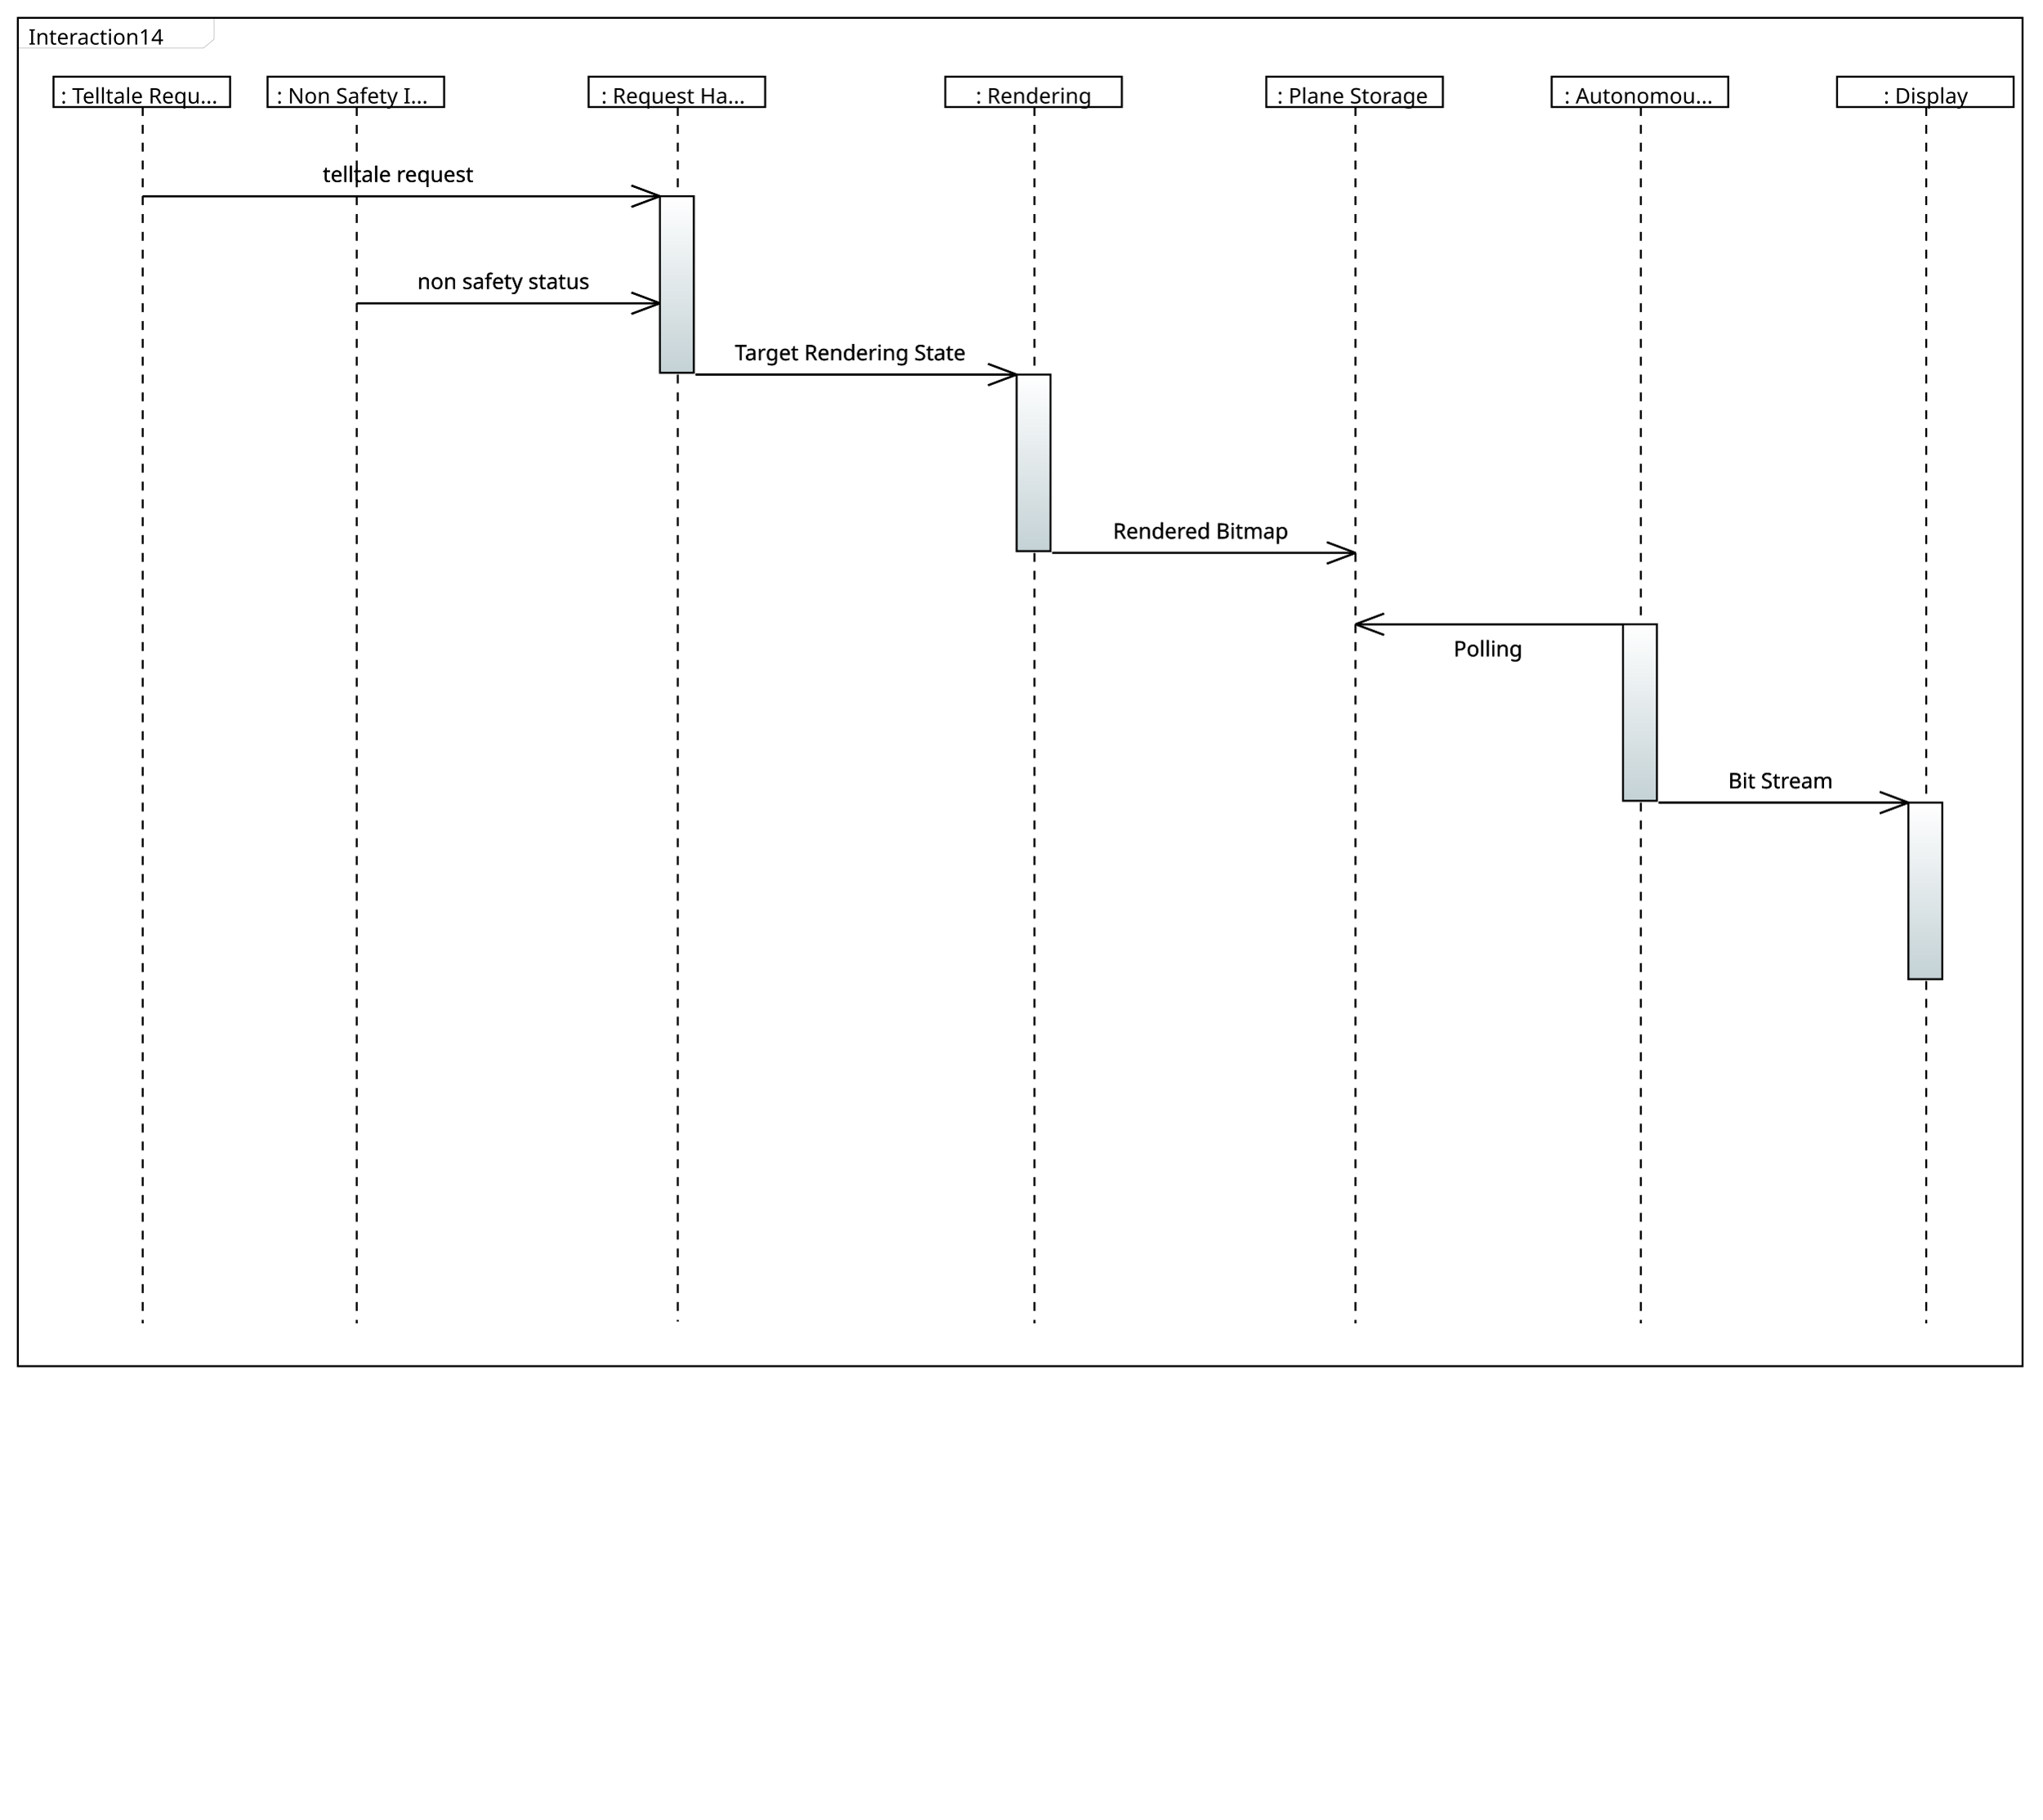
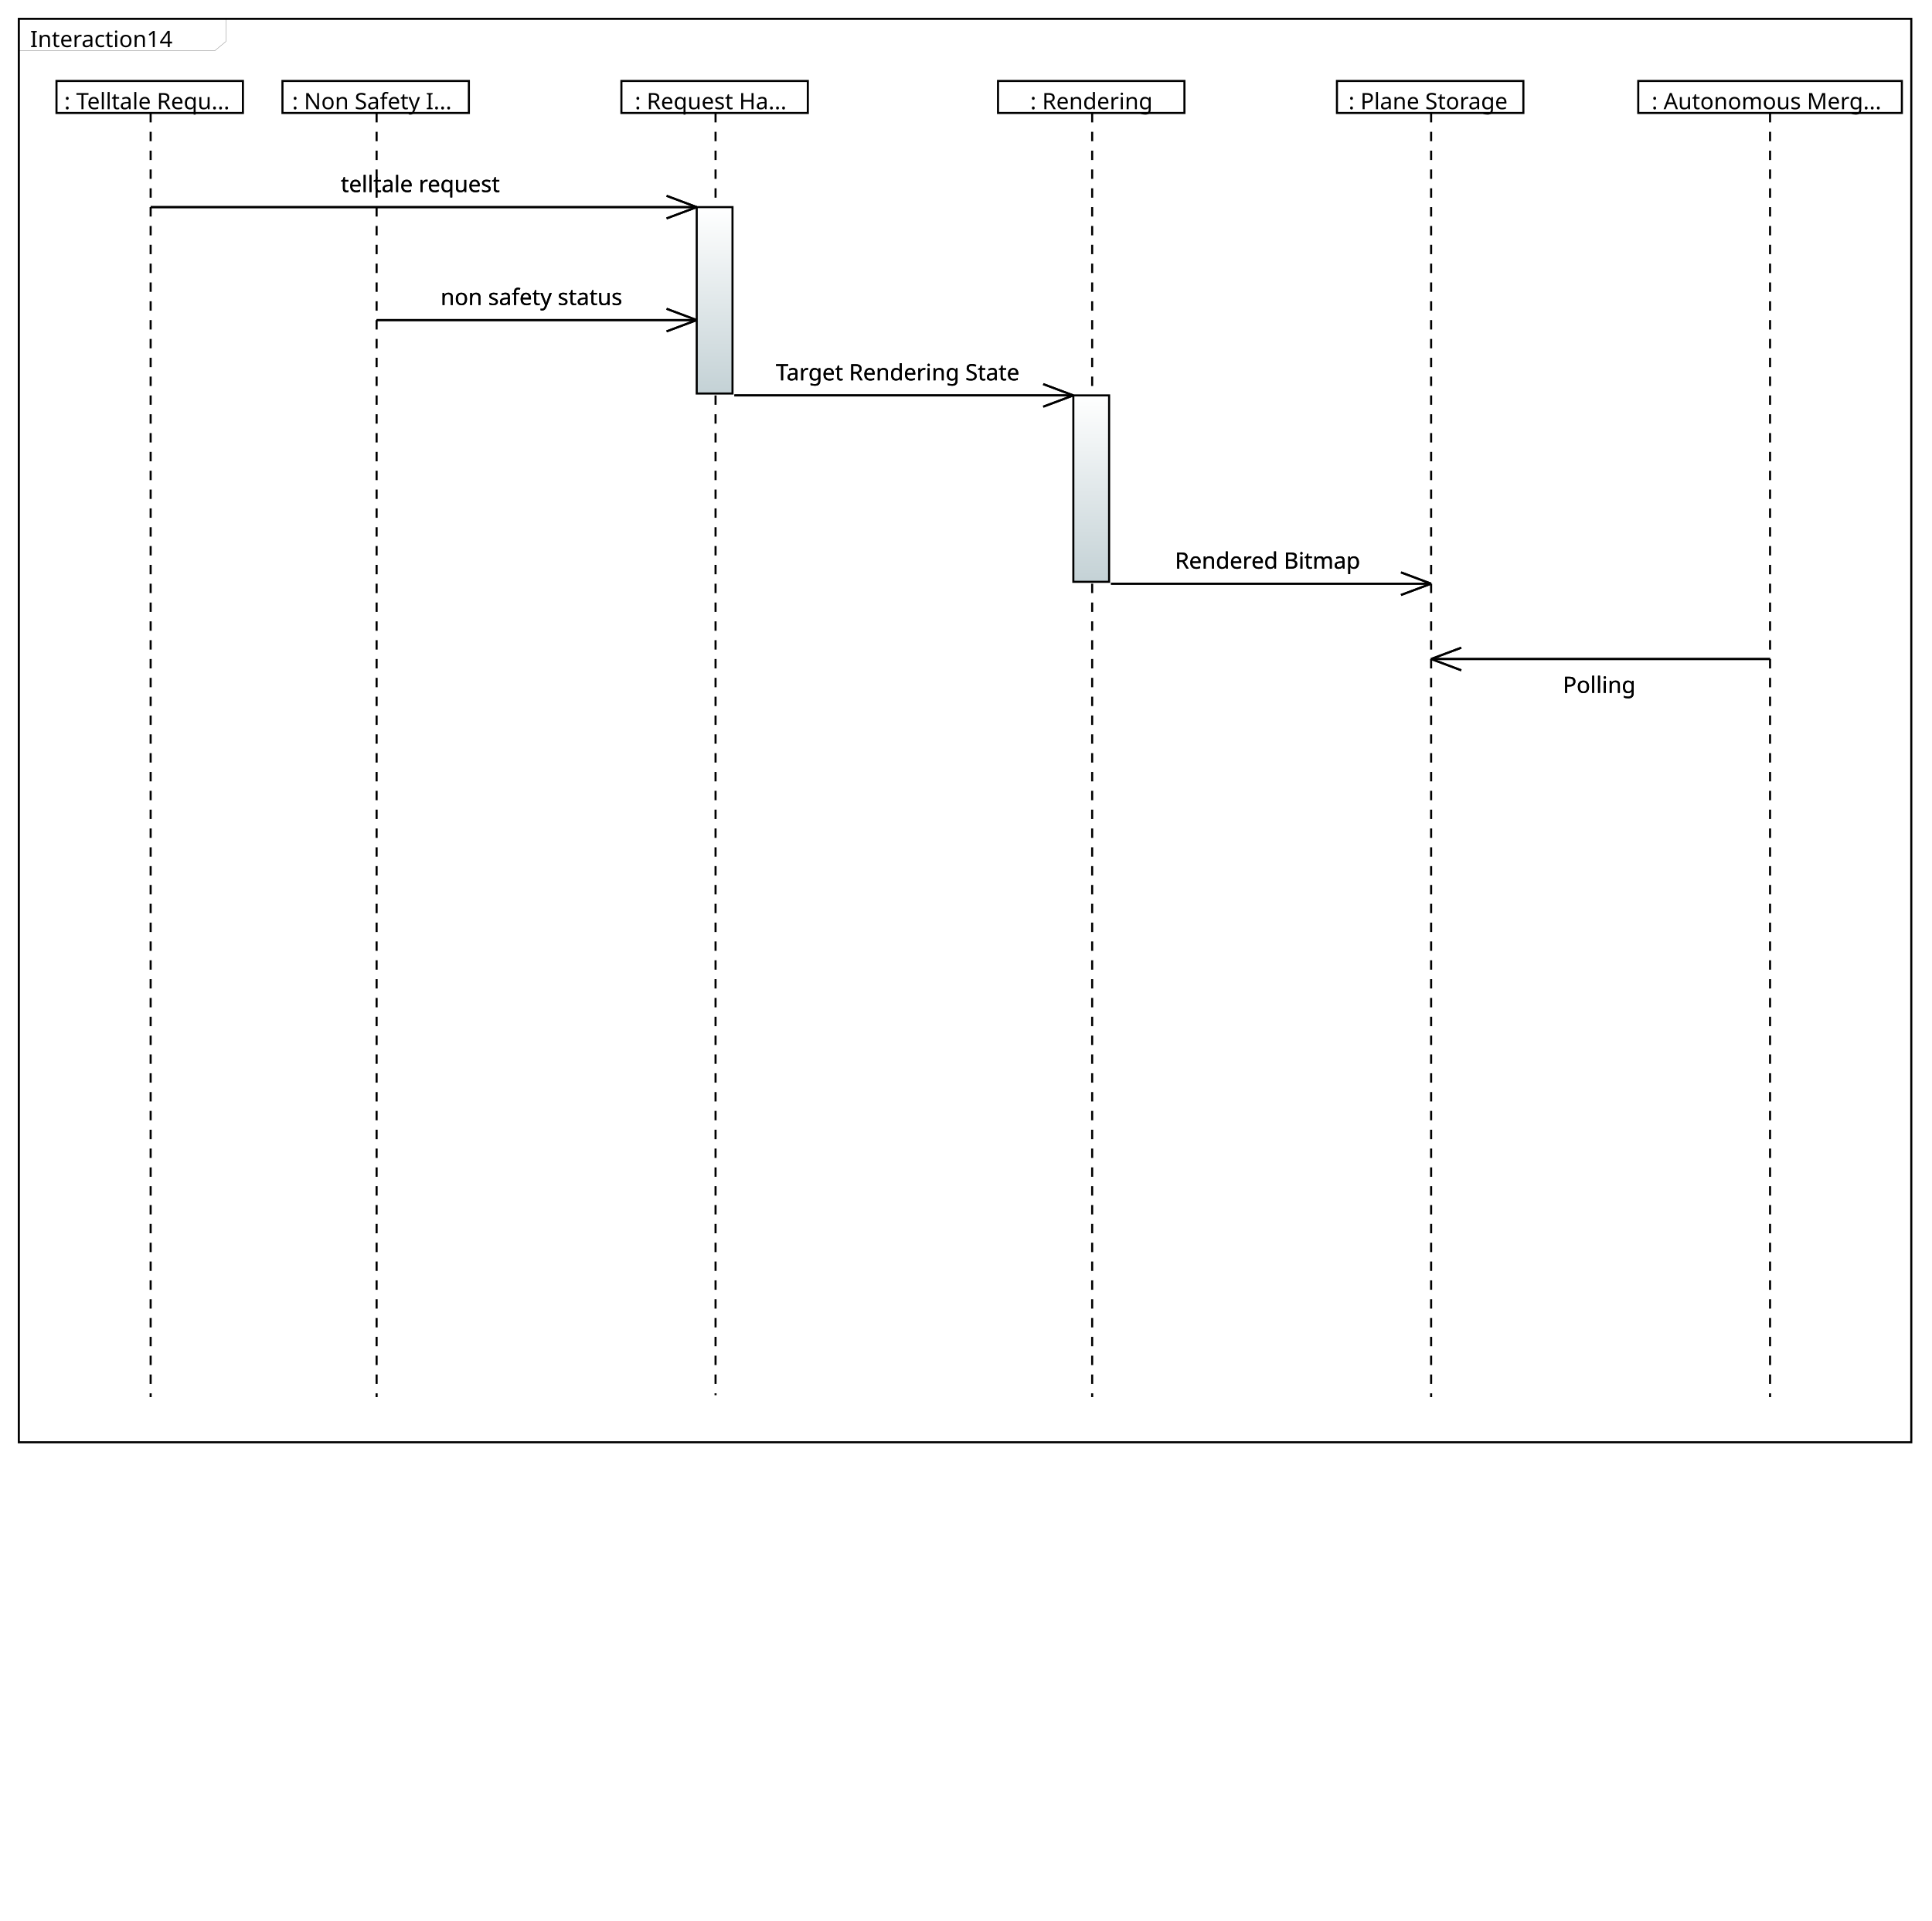
- <svg xmlns="http://www.w3.org/2000/svg" xmlns:xlink="http://www.w3.org/1999/xlink" stroke-dasharray="none" shape-rendering="auto" font-family="'Dialog'" width="1145" text-rendering="auto" fill-opacity="1" contentScriptType="text/ecmascript" color-interpolation="auto" color-rendering="auto" preserveAspectRatio="xMidYMid meet" font-size="12" viewBox="0 0 1145 1020" fill="black" stroke="black" image-rendering="auto" stroke-miterlimit="10" zoomAndPan="magnify" version="1.0" stroke-linecap="square" stroke-linejoin="miter" contentStyleType="text/css" font-style="normal" height="1020" stroke-width="1" stroke-dashoffset="0" font-weight="normal" stroke-opacity="1">
+ <svg xmlns="http://www.w3.org/2000/svg" xmlns:xlink="http://www.w3.org/1999/xlink" stroke-dasharray="none" shape-rendering="auto" font-family="'Dialog'" width="1026" text-rendering="auto" fill-opacity="1" contentScriptType="text/ecmascript" color-interpolation="auto" color-rendering="auto" preserveAspectRatio="xMidYMid meet" font-size="12" viewBox="0 0 1026 1020" fill="black" stroke="black" image-rendering="auto" stroke-miterlimit="10" zoomAndPan="magnify" version="1.0" stroke-linecap="square" stroke-linejoin="miter" contentStyleType="text/css" font-style="normal" height="1020" stroke-width="1" stroke-dashoffset="0" font-weight="normal" stroke-opacity="1">
  <defs id="genericDefs" />
  <g>
    <defs id="defs1">
      <linearGradient x1="10" x2="10" y1="10" gradientUnits="userSpaceOnUse" y2="767" xlink:type="simple" xlink:actuate="onLoad" id="linearGradient1" xlink:show="other" spreadMethod="pad">
        <stop stop-opacity="1" stop-color="white" offset="0%" />
        <stop stop-opacity="1" stop-color="white" offset="100%" />
      </linearGradient>
      <linearGradient x1="30" x2="30" y1="43" gradientUnits="userSpaceOnUse" y2="743" xlink:type="simple" xlink:actuate="onLoad" id="linearGradient2" xlink:show="other" spreadMethod="pad">
        <stop stop-opacity="1" stop-color="white" offset="0%" />
        <stop stop-opacity="1" stop-color="rgb(195,209,213)" offset="100%" />
      </linearGradient>
      <linearGradient x1="150" x2="150" y1="43" gradientUnits="userSpaceOnUse" y2="743" xlink:type="simple" xlink:actuate="onLoad" id="linearGradient3" xlink:show="other" spreadMethod="pad">
        <stop stop-opacity="1" stop-color="white" offset="0%" />
        <stop stop-opacity="1" stop-color="rgb(195,209,213)" offset="100%" />
      </linearGradient>
      <linearGradient x1="330" x2="330" y1="43" gradientUnits="userSpaceOnUse" y2="742" xlink:type="simple" xlink:actuate="onLoad" id="linearGradient4" xlink:show="other" spreadMethod="pad">
        <stop stop-opacity="1" stop-color="white" offset="0%" />
        <stop stop-opacity="1" stop-color="rgb(195,209,213)" offset="100%" />
      </linearGradient>
      <linearGradient x1="370" x2="370" y1="110" gradientUnits="userSpaceOnUse" y2="210" xlink:type="simple" xlink:actuate="onLoad" id="linearGradient5" xlink:show="other" spreadMethod="pad">
        <stop stop-opacity="1" stop-color="white" offset="0%" />
        <stop stop-opacity="1" stop-color="rgb(195,209,213)" offset="100%" />
      </linearGradient>
      <linearGradient x1="710" x2="710" y1="43" gradientUnits="userSpaceOnUse" y2="743" xlink:type="simple" xlink:actuate="onLoad" id="linearGradient6" xlink:show="other" spreadMethod="pad">
        <stop stop-opacity="1" stop-color="white" offset="0%" />
        <stop stop-opacity="1" stop-color="rgb(195,209,213)" offset="100%" />
      </linearGradient>
      <linearGradient x1="870" x2="870" y1="43" gradientUnits="userSpaceOnUse" y2="743" xlink:type="simple" xlink:actuate="onLoad" id="linearGradient7" xlink:show="other" spreadMethod="pad">
        <stop stop-opacity="1" stop-color="white" offset="0%" />
        <stop stop-opacity="1" stop-color="rgb(195,209,213)" offset="100%" />
      </linearGradient>
-       <linearGradient x1="910" x2="910" y1="350" gradientUnits="userSpaceOnUse" y2="450" xlink:type="simple" xlink:actuate="onLoad" id="linearGradient8" xlink:show="other" spreadMethod="pad">
-         <stop stop-opacity="1" stop-color="white" offset="0%" />
-         <stop stop-opacity="1" stop-color="rgb(195,209,213)" offset="100%" />
-       </linearGradient>
-       <linearGradient x1="530" x2="530" y1="43" gradientUnits="userSpaceOnUse" y2="743" xlink:type="simple" xlink:actuate="onLoad" id="linearGradient9" xlink:show="other" spreadMethod="pad">
-         <stop stop-opacity="1" stop-color="white" offset="0%" />
-         <stop stop-opacity="1" stop-color="rgb(195,209,213)" offset="100%" />
-       </linearGradient>
-       <linearGradient x1="570" x2="570" y1="210" gradientUnits="userSpaceOnUse" y2="310" xlink:type="simple" xlink:actuate="onLoad" id="linearGradient10" xlink:show="other" spreadMethod="pad">
-         <stop stop-opacity="1" stop-color="white" offset="0%" />
-         <stop stop-opacity="1" stop-color="rgb(195,209,213)" offset="100%" />
-       </linearGradient>
-       <linearGradient x1="1030" x2="1030" y1="43" gradientUnits="userSpaceOnUse" y2="743" xlink:type="simple" xlink:actuate="onLoad" id="linearGradient11" xlink:show="other" spreadMethod="pad">
-         <stop stop-opacity="1" stop-color="white" offset="0%" />
-         <stop stop-opacity="1" stop-color="rgb(195,209,213)" offset="100%" />
-       </linearGradient>
-       <linearGradient x1="1070" x2="1070" y1="450" gradientUnits="userSpaceOnUse" y2="550" xlink:type="simple" xlink:actuate="onLoad" id="linearGradient12" xlink:show="other" spreadMethod="pad">
+       <linearGradient x1="530" x2="530" y1="43" gradientUnits="userSpaceOnUse" y2="743" xlink:type="simple" xlink:actuate="onLoad" id="linearGradient8" xlink:show="other" spreadMethod="pad">
+         <stop stop-opacity="1" stop-color="white" offset="0%" />
+         <stop stop-opacity="1" stop-color="rgb(195,209,213)" offset="100%" />
+       </linearGradient>
+       <linearGradient x1="570" x2="570" y1="210" gradientUnits="userSpaceOnUse" y2="310" xlink:type="simple" xlink:actuate="onLoad" id="linearGradient9" xlink:show="other" spreadMethod="pad">
        <stop stop-opacity="1" stop-color="white" offset="0%" />
        <stop stop-opacity="1" stop-color="rgb(195,209,213)" offset="100%" />
      </linearGradient>
      <clipPath clipPathUnits="userSpaceOnUse" id="clipPath1">
-         <path d="M10 10 L10 766 L1134 766 L1134 10 Z" />
+         <path d="M10 10 L10 766 L1015 766 L1015 10 Z" />
      </clipPath>
      <clipPath clipPathUnits="userSpaceOnUse" id="clipPath2">
-         <path d="M7 7 L1138 7 L1138 770 L7 770 L7 7 Z" />
+         <path d="M7 7 L1019 7 L1019 770 L7 770 L7 7 Z" />
      </clipPath>
      <clipPath clipPathUnits="userSpaceOnUse" id="clipPath3">
        <path d="M15 12 L107 12 L107 28 L15 28 L15 12 Z" />
      </clipPath>
      <clipPath clipPathUnits="userSpaceOnUse" id="clipPath4">
        <path d="M29 42 L131 42 L131 744 L29 744 L29 42 Z" />
      </clipPath>
      <clipPath clipPathUnits="userSpaceOnUse" id="clipPath5">
        <path d="M30 43 L30 742 L129 742 L129 43 Z" />
      </clipPath>
      <clipPath clipPathUnits="userSpaceOnUse" id="clipPath6">
        <path d="M30 45 L131 45 L131 61 L30 61 L30 45 Z" />
      </clipPath>
      <clipPath clipPathUnits="userSpaceOnUse" id="clipPath7">
        <path d="M149 42 L251 42 L251 744 L149 744 L149 42 Z" />
      </clipPath>
      <clipPath clipPathUnits="userSpaceOnUse" id="clipPath8">
        <path d="M150 43 L150 742 L249 742 L249 43 Z" />
      </clipPath>
      <clipPath clipPathUnits="userSpaceOnUse" id="clipPath9">
        <path d="M151 45 L251 45 L251 61 L151 61 L151 45 Z" />
      </clipPath>
      <clipPath clipPathUnits="userSpaceOnUse" id="clipPath10">
        <path d="M329 42 L431 42 L431 743 L329 743 L329 42 Z" />
      </clipPath>
      <clipPath clipPathUnits="userSpaceOnUse" id="clipPath11">
        <path d="M330 43 L330 741 L429 741 L429 43 Z" />
      </clipPath>
      <clipPath clipPathUnits="userSpaceOnUse" id="clipPath12">
        <path d="M333 45 L428 45 L428 61 L333 61 L333 45 Z" />
      </clipPath>
      <clipPath clipPathUnits="userSpaceOnUse" id="clipPath13">
        <path d="M370 110 L370 209 L389 209 L389 110 Z" />
      </clipPath>
      <clipPath clipPathUnits="userSpaceOnUse" id="clipPath14">
        <path d="M369 109 L391 109 L391 211 L369 211 L369 109 Z" />
      </clipPath>
      <clipPath clipPathUnits="userSpaceOnUse" id="clipPath15">
        <path d="M709 42 L811 42 L811 744 L709 744 L709 42 Z" />
      </clipPath>
      <clipPath clipPathUnits="userSpaceOnUse" id="clipPath16">
        <path d="M710 43 L710 742 L809 742 L809 43 Z" />
      </clipPath>
      <clipPath clipPathUnits="userSpaceOnUse" id="clipPath17">
        <path d="M712 45 L809 45 L809 61 L712 61 L712 45 Z" />
      </clipPath>
      <clipPath clipPathUnits="userSpaceOnUse" id="clipPath18">
-         <path d="M869 42 L971 42 L971 744 L869 744 L869 42 Z" />
+         <path d="M869 42 L1012 42 L1012 744 L869 744 L869 42 Z" />
      </clipPath>
      <clipPath clipPathUnits="userSpaceOnUse" id="clipPath19">
-         <path d="M870 43 L870 742 L969 742 L969 43 Z" />
+         <path d="M870 43 L870 742 L1010 742 L1010 43 Z" />
      </clipPath>
      <clipPath clipPathUnits="userSpaceOnUse" id="clipPath20">
-         <path d="M873 45 L969 45 L969 61 L873 61 L873 45 Z" />
+         <path d="M873 45 L1009 45 L1009 61 L873 61 L873 45 Z" />
      </clipPath>
      <clipPath clipPathUnits="userSpaceOnUse" id="clipPath21">
-         <path d="M910 350 L910 449 L929 449 L929 350 Z" />
+         <path d="M529 42 L631 42 L631 744 L529 744 L529 42 Z" />
      </clipPath>
      <clipPath clipPathUnits="userSpaceOnUse" id="clipPath22">
-         <path d="M909 349 L931 349 L931 451 L909 451 L909 349 Z" />
+         <path d="M530 43 L530 742 L629 742 L629 43 Z" />
      </clipPath>
      <clipPath clipPathUnits="userSpaceOnUse" id="clipPath23">
-         <path d="M529 42 L631 42 L631 744 L529 744 L529 42 Z" />
+         <path d="M543 45 L619 45 L619 61 L543 61 L543 45 Z" />
      </clipPath>
      <clipPath clipPathUnits="userSpaceOnUse" id="clipPath24">
-         <path d="M530 43 L530 742 L629 742 L629 43 Z" />
+         <path d="M570 210 L570 309 L589 309 L589 210 Z" />
      </clipPath>
      <clipPath clipPathUnits="userSpaceOnUse" id="clipPath25">
-         <path d="M543 45 L619 45 L619 61 L543 61 L543 45 Z" />
+         <path d="M569 209 L591 209 L591 311 L569 311 L569 209 Z" />
      </clipPath>
      <clipPath clipPathUnits="userSpaceOnUse" id="clipPath26">
-         <path d="M570 210 L570 309 L589 309 L589 210 Z" />
+         <path d="M9 9 L1017 9 L1017 768 L9 768 L9 9 Z" />
      </clipPath>
      <clipPath clipPathUnits="userSpaceOnUse" id="clipPath27">
-         <path d="M569 209 L591 209 L591 311 L569 311 L569 209 Z" />
+         <path d="M-1 -1 L1027 -1 L1027 1021 L-1 1021 L-1 -1 Z" />
      </clipPath>
      <clipPath clipPathUnits="userSpaceOnUse" id="clipPath28">
-         <path d="M1029 42 L1131 42 L1131 744 L1029 744 L1029 42 Z" />
+         <path d="M233 149 L339 149 L339 165 L233 165 L233 149 Z" />
      </clipPath>
      <clipPath clipPathUnits="userSpaceOnUse" id="clipPath29">
-         <path d="M1030 43 L1030 742 L1129 742 L1129 43 Z" />
+         <path d="M353 163 L372 163 L372 178 L353 178 L353 163 Z" />
      </clipPath>
      <clipPath clipPathUnits="userSpaceOnUse" id="clipPath30">
-         <path d="M1052 45 L1109 45 L1109 61 L1052 61 L1052 45 Z" />
+         <path d="M829 355 L870 355 L870 371 L829 371 L829 355 Z" />
      </clipPath>
      <clipPath clipPathUnits="userSpaceOnUse" id="clipPath31">
-         <path d="M1070 450 L1070 549 L1089 549 L1089 450 Z" />
+         <path d="M759 343 L778 343 L778 358 L759 358 L759 343 Z" />
      </clipPath>
      <clipPath clipPathUnits="userSpaceOnUse" id="clipPath32">
-         <path d="M1069 449 L1091 449 L1091 551 L1069 551 L1069 449 Z" />
+         <path d="M623 289 L730 289 L730 305 L623 305 L623 289 Z" />
      </clipPath>
      <clipPath clipPathUnits="userSpaceOnUse" id="clipPath33">
-         <path d="M9 9 L1136 9 L1136 768 L9 768 L9 9 Z" />
+         <path d="M743 303 L762 303 L762 318 L743 318 L743 303 Z" />
      </clipPath>
      <clipPath clipPathUnits="userSpaceOnUse" id="clipPath34">
-         <path d="M-1 -1 L1146 -1 L1146 1021 L-1 1021 L-1 -1 Z" />
+         <path d="M411 189 L552 189 L552 205 L411 205 L411 189 Z" />
      </clipPath>
      <clipPath clipPathUnits="userSpaceOnUse" id="clipPath35">
-         <path d="M411 189 L552 189 L552 205 L411 205 L411 189 Z" />
+         <path d="M553 203 L572 203 L572 218 L553 218 L553 203 Z" />
      </clipPath>
      <clipPath clipPathUnits="userSpaceOnUse" id="clipPath36">
-         <path d="M553 203 L572 203 L572 218 L553 218 L553 203 Z" />
+         <path d="M180 89 L272 89 L272 105 L180 105 L180 89 Z" />
      </clipPath>
      <clipPath clipPathUnits="userSpaceOnUse" id="clipPath37">
-         <path d="M814 355 L855 355 L855 371 L814 371 L814 355 Z" />
-       </clipPath>
-       <clipPath clipPathUnits="userSpaceOnUse" id="clipPath38">
-         <path d="M759 343 L778 343 L778 358 L759 358 L759 343 Z" />
-       </clipPath>
-       <clipPath clipPathUnits="userSpaceOnUse" id="clipPath39">
-         <path d="M180 89 L272 89 L272 105 L180 105 L180 89 Z" />
-       </clipPath>
-       <clipPath clipPathUnits="userSpaceOnUse" id="clipPath40">
        <path d="M353 103 L372 103 L372 118 L353 118 L353 103 Z" />
-       </clipPath>
-       <clipPath clipPathUnits="userSpaceOnUse" id="clipPath41">
-         <path d="M968 429 L1034 429 L1034 445 L968 445 L968 429 Z" />
-       </clipPath>
-       <clipPath clipPathUnits="userSpaceOnUse" id="clipPath42">
-         <path d="M1053 443 L1072 443 L1072 458 L1053 458 L1053 443 Z" />
-       </clipPath>
-       <clipPath clipPathUnits="userSpaceOnUse" id="clipPath43">
-         <path d="M623 289 L730 289 L730 305 L623 305 L623 289 Z" />
-       </clipPath>
-       <clipPath clipPathUnits="userSpaceOnUse" id="clipPath44">
-         <path d="M743 303 L762 303 L762 318 L743 318 L743 303 Z" />
-       </clipPath>
-       <clipPath clipPathUnits="userSpaceOnUse" id="clipPath45">
-         <path d="M233 149 L339 149 L339 165 L233 165 L233 149 Z" />
-       </clipPath>
-       <clipPath clipPathUnits="userSpaceOnUse" id="clipPath46">
-         <path d="M353 163 L372 163 L372 178 L353 178 L353 163 Z" />
      </clipPath>
    </defs>
    <g font-size="14" fill="url(#linearGradient1)" font-family="'Ubuntu'" stroke-linejoin="round" stroke="url(#linearGradient1)" stroke-width="0" stroke-miterlimit="0">
-       <rect x="10" y="10" clip-path="url(#clipPath1)" width="1125" height="757" stroke="none" />
+       <rect x="10" y="10" clip-path="url(#clipPath1)" width="1006" height="757" stroke="none" />
    </g>
    <g stroke-width="0.1" font-size="14" font-family="'Ubuntu'" stroke-linecap="butt">
      <line clip-path="url(#clipPath2)" fill="none" x1="120" x2="120" y1="10" y2="22" />
      <line clip-path="url(#clipPath2)" fill="none" x1="120" x2="120" y1="22" y2="22" />
      <line clip-path="url(#clipPath2)" fill="none" x1="120" x2="114" y1="22" y2="27" />
      <line clip-path="url(#clipPath2)" fill="none" x1="114" x2="114" y1="27" y2="27" />
      <line clip-path="url(#clipPath2)" fill="none" x1="114" x2="10" y1="27" y2="27" />
      <text x="16" font-size="12" y="25" clip-path="url(#clipPath3)" font-family="'Dialog'" stroke="none" xml:space="preserve">Interaction14  </text>
      <rect x="30" y="43" clip-path="url(#clipPath4)" fill="none" width="99" height="17" stroke-width="1.1" />
      <line clip-path="url(#clipPath4)" fill="none" x1="80" x2="80" y1="60" y2="742" stroke-dasharray="5,5" stroke-width="1.1" />
    </g>
    <g stroke-linecap="butt" font-size="14" fill="url(#linearGradient2)" font-family="'Ubuntu'" stroke-dasharray="5,5" stroke="url(#linearGradient2)" stroke-width="1.1">
      <rect x="30" y="43" clip-path="url(#clipPath5)" width="100" opacity="0" height="700" stroke="none" />
    </g>
    <g stroke-dasharray="5,5" stroke-width="1.1" stroke-linecap="butt">
      <text xml:space="preserve" x="31" y="58" clip-path="url(#clipPath6)" stroke="none"> : Telltale Requ...</text>
      <rect x="150" y="43" clip-path="url(#clipPath7)" fill="none" width="99" stroke-dasharray="none" height="17" />
      <line clip-path="url(#clipPath7)" fill="none" x1="200" x2="200" y1="60" y2="742" />
    </g>
    <g stroke-linecap="butt" font-size="14" fill="url(#linearGradient3)" font-family="'Ubuntu'" stroke-dasharray="5,5" stroke="url(#linearGradient3)" stroke-width="1.1">
      <rect x="150" y="43" clip-path="url(#clipPath8)" width="100" opacity="0" height="700" stroke="none" />
    </g>
    <g stroke-dasharray="5,5" stroke-width="1.1" stroke-linecap="butt">
      <text xml:space="preserve" x="152" y="58" clip-path="url(#clipPath9)" stroke="none"> : Non Safety I...</text>
      <rect x="330" y="43" clip-path="url(#clipPath10)" fill="none" width="99" stroke-dasharray="none" height="17" />
      <line clip-path="url(#clipPath10)" fill="none" x1="380" x2="380" y1="60" y2="741" />
    </g>
    <g stroke-linecap="butt" font-size="14" fill="url(#linearGradient4)" font-family="'Ubuntu'" stroke-dasharray="5,5" stroke="url(#linearGradient4)" stroke-width="1.1">
      <rect x="330" y="43" clip-path="url(#clipPath11)" width="100" opacity="0" height="699" stroke="none" />
    </g>
    <g stroke-dasharray="5,5" stroke-width="1.1" stroke-linecap="butt">
      <text xml:space="preserve" x="334" y="58" clip-path="url(#clipPath12)" stroke="none"> : Request Ha...</text>
    </g>
    <g stroke-linecap="butt" font-size="14" fill="url(#linearGradient5)" font-family="'Ubuntu'" stroke-dasharray="5,5" stroke="url(#linearGradient5)" stroke-width="1.1">
      <rect x="370" y="110" clip-path="url(#clipPath13)" width="20" height="100" stroke="none" />
      <rect x="370" y="110" clip-path="url(#clipPath14)" fill="none" width="19" stroke-dasharray="none" rx="0" ry="0" height="99" stroke="black" />
      <rect x="710" y="43" clip-path="url(#clipPath15)" fill="none" width="99" stroke-dasharray="none" height="17" stroke="black" />
      <line clip-path="url(#clipPath15)" fill="none" x1="760" x2="760" y1="60" y2="742" stroke="black" />
      <rect x="710" y="43" clip-path="url(#clipPath16)" fill="url(#linearGradient6)" width="100" opacity="0" height="700" stroke="none" />
    </g>
    <g stroke-dasharray="5,5" stroke-width="1.1" stroke-linecap="butt">
      <text xml:space="preserve" x="713" y="58" clip-path="url(#clipPath17)" stroke="none"> : Plane Storage</text>
-       <rect x="870" y="43" clip-path="url(#clipPath18)" fill="none" width="99" stroke-dasharray="none" height="17" />
-       <line clip-path="url(#clipPath18)" fill="none" x1="920" x2="920" y1="60" y2="742" />
+       <rect x="870" y="43" clip-path="url(#clipPath18)" fill="none" width="140" stroke-dasharray="none" height="17" />
+       <line clip-path="url(#clipPath18)" fill="none" x1="940" x2="940" y1="60" y2="742" />
    </g>
    <g stroke-linecap="butt" font-size="14" fill="url(#linearGradient7)" font-family="'Ubuntu'" stroke-dasharray="5,5" stroke="url(#linearGradient7)" stroke-width="1.1">
-       <rect x="870" y="43" clip-path="url(#clipPath19)" width="100" opacity="0" height="700" stroke="none" />
-     </g>
-     <g stroke-dasharray="5,5" stroke-width="1.1" stroke-linecap="butt">
-       <text xml:space="preserve" x="874" y="58" clip-path="url(#clipPath20)" stroke="none"> : Autonomou...</text>
+       <rect x="870" y="43" clip-path="url(#clipPath19)" width="141" opacity="0" height="700" stroke="none" />
+     </g>
+     <g stroke-dasharray="5,5" stroke-width="1.1" stroke-linecap="butt">
+       <text xml:space="preserve" x="874" y="58" clip-path="url(#clipPath20)" stroke="none"> : Autonomous Merg...</text>
+       <rect x="530" y="43" clip-path="url(#clipPath21)" fill="none" width="99" stroke-dasharray="none" height="17" />
+       <line clip-path="url(#clipPath21)" fill="none" x1="580" x2="580" y1="60" y2="742" />
    </g>
    <g stroke-linecap="butt" font-size="14" fill="url(#linearGradient8)" font-family="'Ubuntu'" stroke-dasharray="5,5" stroke="url(#linearGradient8)" stroke-width="1.1">
-       <rect x="910" y="350" clip-path="url(#clipPath21)" width="20" height="100" stroke="none" />
-       <rect x="910" y="350" clip-path="url(#clipPath22)" fill="none" width="19" stroke-dasharray="none" rx="0" ry="0" height="99" stroke="black" />
-       <rect x="530" y="43" clip-path="url(#clipPath23)" fill="none" width="99" stroke-dasharray="none" height="17" stroke="black" />
-       <line clip-path="url(#clipPath23)" fill="none" x1="580" x2="580" y1="60" y2="742" stroke="black" />
-       <rect x="530" y="43" clip-path="url(#clipPath24)" fill="url(#linearGradient9)" width="100" opacity="0" height="700" stroke="none" />
-     </g>
-     <g stroke-dasharray="5,5" stroke-width="1.1" stroke-linecap="butt">
-       <text xml:space="preserve" x="544" y="58" clip-path="url(#clipPath25)" stroke="none"> : Rendering</text>
-     </g>
-     <g stroke-linecap="butt" font-size="14" fill="url(#linearGradient10)" font-family="'Ubuntu'" stroke-dasharray="5,5" stroke="url(#linearGradient10)" stroke-width="1.1">
-       <rect x="570" y="210" clip-path="url(#clipPath26)" width="20" height="100" stroke="none" />
-       <rect x="570" y="210" clip-path="url(#clipPath27)" fill="none" width="19" stroke-dasharray="none" rx="0" ry="0" height="99" stroke="black" />
-       <rect x="1030" y="43" clip-path="url(#clipPath28)" fill="none" width="99" stroke-dasharray="none" height="17" stroke="black" />
-       <line clip-path="url(#clipPath28)" fill="none" x1="1080" x2="1080" y1="60" y2="742" stroke="black" />
-       <rect x="1030" y="43" clip-path="url(#clipPath29)" fill="url(#linearGradient11)" width="100" opacity="0" height="700" stroke="none" />
-     </g>
-     <g stroke-dasharray="5,5" stroke-width="1.1" stroke-linecap="butt">
-       <text xml:space="preserve" x="1053" y="58" clip-path="url(#clipPath30)" stroke="none"> : Display</text>
-     </g>
-     <g stroke-linecap="butt" font-size="14" fill="url(#linearGradient12)" font-family="'Ubuntu'" stroke-dasharray="5,5" stroke="url(#linearGradient12)" stroke-width="1.1">
-       <rect x="1070" y="450" clip-path="url(#clipPath31)" width="20" height="100" stroke="none" />
-       <rect x="1070" y="450" clip-path="url(#clipPath32)" fill="none" width="19" stroke-dasharray="none" rx="0" ry="0" height="99" stroke="black" />
-       <rect x="10" y="10" clip-path="url(#clipPath33)" fill="none" width="1124" stroke-dasharray="none" rx="0" ry="0" height="756" stroke="black" />
+       <rect x="530" y="43" clip-path="url(#clipPath22)" width="100" opacity="0" height="700" stroke="none" />
+     </g>
+     <g stroke-dasharray="5,5" stroke-width="1.1" stroke-linecap="butt">
+       <text xml:space="preserve" x="544" y="58" clip-path="url(#clipPath23)" stroke="none"> : Rendering</text>
+     </g>
+     <g stroke-linecap="butt" font-size="14" fill="url(#linearGradient9)" font-family="'Ubuntu'" stroke-dasharray="5,5" stroke="url(#linearGradient9)" stroke-width="1.1">
+       <rect x="570" y="210" clip-path="url(#clipPath24)" width="20" height="100" stroke="none" />
+       <rect x="570" y="210" clip-path="url(#clipPath25)" fill="none" width="19" stroke-dasharray="none" rx="0" ry="0" height="99" stroke="black" />
+       <rect x="10" y="10" clip-path="url(#clipPath26)" fill="none" width="1005" stroke-dasharray="none" rx="0" ry="0" height="756" stroke="black" />
    </g>
    <g text-rendering="optimizeLegibility" stroke-width="1.1" stroke-linecap="butt">
-       <line clip-path="url(#clipPath34)" fill="none" x1="390" x2="570" y1="210" y2="210" />
-       <text xml:space="preserve" x="412" y="202" clip-path="url(#clipPath35)" stroke="none">Target Rendering State</text>
-       <line clip-path="url(#clipPath36)" fill="none" x1="554" x2="570" y1="216" y2="210" />
-       <line clip-path="url(#clipPath36)" fill="none" x1="570" x2="554" y1="210" y2="204" />
-       <line clip-path="url(#clipPath34)" fill="none" x1="910" x2="760" y1="350" y2="350" />
-       <text xml:space="preserve" x="815" y="368" clip-path="url(#clipPath37)" stroke="none">Polling</text>
-       <line clip-path="url(#clipPath38)" fill="none" x1="776" x2="760" y1="344" y2="350" />
-       <line clip-path="url(#clipPath38)" fill="none" x1="760" x2="776" y1="350" y2="356" />
-       <line clip-path="url(#clipPath34)" fill="none" x1="80" x2="370" y1="110" y2="110" />
-       <text xml:space="preserve" x="181" y="102" clip-path="url(#clipPath39)" stroke="none">telltale request</text>
-       <line clip-path="url(#clipPath40)" fill="none" x1="354" x2="370" y1="116" y2="110" />
-       <line clip-path="url(#clipPath40)" fill="none" x1="370" x2="354" y1="110" y2="104" />
-       <line clip-path="url(#clipPath34)" fill="none" x1="930" x2="1070" y1="450" y2="450" />
-       <text xml:space="preserve" x="969" y="442" clip-path="url(#clipPath41)" stroke="none">Bit Stream</text>
-       <line clip-path="url(#clipPath42)" fill="none" x1="1054" x2="1070" y1="456" y2="450" />
-       <line clip-path="url(#clipPath42)" fill="none" x1="1070" x2="1054" y1="450" y2="444" />
-       <line clip-path="url(#clipPath34)" fill="none" x1="590" x2="760" y1="310" y2="310" />
-       <text xml:space="preserve" x="624" y="302" clip-path="url(#clipPath43)" stroke="none">Rendered Bitmap</text>
-       <line clip-path="url(#clipPath44)" fill="none" x1="744" x2="760" y1="316" y2="310" />
-       <line clip-path="url(#clipPath44)" fill="none" x1="760" x2="744" y1="310" y2="304" />
-       <line clip-path="url(#clipPath34)" fill="none" x1="200" x2="370" y1="170" y2="170" />
-       <text xml:space="preserve" x="234" y="162" clip-path="url(#clipPath45)" stroke="none">non safety status</text>
-       <line clip-path="url(#clipPath46)" fill="none" x1="354" x2="370" y1="176" y2="170" />
-       <line clip-path="url(#clipPath46)" fill="none" x1="370" x2="354" y1="170" y2="164" />
-       <line clip-path="url(#clipPath34)" fill="none" x1="80" x2="370" y1="110" y2="110" />
-       <text xml:space="preserve" x="181" y="102" clip-path="url(#clipPath39)" stroke="none">telltale request</text>
-       <line clip-path="url(#clipPath40)" fill="none" x1="354" x2="370" y1="116" y2="110" />
-       <line clip-path="url(#clipPath40)" fill="none" x1="370" x2="354" y1="110" y2="104" />
-       <line clip-path="url(#clipPath34)" fill="none" x1="200" x2="370" y1="170" y2="170" />
-       <text xml:space="preserve" x="234" y="162" clip-path="url(#clipPath45)" stroke="none">non safety status</text>
-       <line clip-path="url(#clipPath46)" fill="none" x1="354" x2="370" y1="176" y2="170" />
-       <line clip-path="url(#clipPath46)" fill="none" x1="370" x2="354" y1="170" y2="164" />
-       <line clip-path="url(#clipPath34)" fill="none" x1="390" x2="570" y1="210" y2="210" />
-       <text xml:space="preserve" x="412" y="202" clip-path="url(#clipPath35)" stroke="none">Target Rendering State</text>
-       <line clip-path="url(#clipPath36)" fill="none" x1="554" x2="570" y1="216" y2="210" />
-       <line clip-path="url(#clipPath36)" fill="none" x1="570" x2="554" y1="210" y2="204" />
-       <line clip-path="url(#clipPath34)" fill="none" x1="590" x2="760" y1="310" y2="310" />
-       <text xml:space="preserve" x="624" y="302" clip-path="url(#clipPath43)" stroke="none">Rendered Bitmap</text>
-       <line clip-path="url(#clipPath44)" fill="none" x1="744" x2="760" y1="316" y2="310" />
-       <line clip-path="url(#clipPath44)" fill="none" x1="760" x2="744" y1="310" y2="304" />
-       <line clip-path="url(#clipPath34)" fill="none" x1="910" x2="760" y1="350" y2="350" />
-       <text xml:space="preserve" x="815" y="368" clip-path="url(#clipPath37)" stroke="none">Polling</text>
-       <line clip-path="url(#clipPath38)" fill="none" x1="776" x2="760" y1="344" y2="350" />
-       <line clip-path="url(#clipPath38)" fill="none" x1="760" x2="776" y1="350" y2="356" />
-       <line clip-path="url(#clipPath34)" fill="none" x1="930" x2="1070" y1="450" y2="450" />
-       <text xml:space="preserve" x="969" y="442" clip-path="url(#clipPath41)" stroke="none">Bit Stream</text>
-       <line clip-path="url(#clipPath42)" fill="none" x1="1054" x2="1070" y1="456" y2="450" />
-       <line clip-path="url(#clipPath42)" fill="none" x1="1070" x2="1054" y1="450" y2="444" />
+       <line clip-path="url(#clipPath27)" fill="none" x1="200" x2="370" y1="170" y2="170" />
+       <text xml:space="preserve" x="234" y="162" clip-path="url(#clipPath28)" stroke="none">non safety status</text>
+       <line clip-path="url(#clipPath29)" fill="none" x1="354" x2="370" y1="176" y2="170" />
+       <line clip-path="url(#clipPath29)" fill="none" x1="370" x2="354" y1="170" y2="164" />
+       <line clip-path="url(#clipPath27)" fill="none" x1="940" x2="760" y1="350" y2="350" />
+       <text xml:space="preserve" x="830" y="368" clip-path="url(#clipPath30)" stroke="none">Polling</text>
+       <line clip-path="url(#clipPath31)" fill="none" x1="776" x2="760" y1="344" y2="350" />
+       <line clip-path="url(#clipPath31)" fill="none" x1="760" x2="776" y1="350" y2="356" />
+       <line clip-path="url(#clipPath27)" fill="none" x1="590" x2="760" y1="310" y2="310" />
+       <text xml:space="preserve" x="624" y="302" clip-path="url(#clipPath32)" stroke="none">Rendered Bitmap</text>
+       <line clip-path="url(#clipPath33)" fill="none" x1="744" x2="760" y1="316" y2="310" />
+       <line clip-path="url(#clipPath33)" fill="none" x1="760" x2="744" y1="310" y2="304" />
+       <line clip-path="url(#clipPath27)" fill="none" x1="390" x2="570" y1="210" y2="210" />
+       <text xml:space="preserve" x="412" y="202" clip-path="url(#clipPath34)" stroke="none">Target Rendering State</text>
+       <line clip-path="url(#clipPath35)" fill="none" x1="554" x2="570" y1="216" y2="210" />
+       <line clip-path="url(#clipPath35)" fill="none" x1="570" x2="554" y1="210" y2="204" />
+       <line clip-path="url(#clipPath27)" fill="none" x1="80" x2="370" y1="110" y2="110" />
+       <text xml:space="preserve" x="181" y="102" clip-path="url(#clipPath36)" stroke="none">telltale request</text>
+       <line clip-path="url(#clipPath37)" fill="none" x1="354" x2="370" y1="116" y2="110" />
+       <line clip-path="url(#clipPath37)" fill="none" x1="370" x2="354" y1="110" y2="104" />
+       <line clip-path="url(#clipPath27)" fill="none" x1="80" x2="370" y1="110" y2="110" />
+       <text xml:space="preserve" x="181" y="102" clip-path="url(#clipPath36)" stroke="none">telltale request</text>
+       <line clip-path="url(#clipPath37)" fill="none" x1="354" x2="370" y1="116" y2="110" />
+       <line clip-path="url(#clipPath37)" fill="none" x1="370" x2="354" y1="110" y2="104" />
+       <line clip-path="url(#clipPath27)" fill="none" x1="200" x2="370" y1="170" y2="170" />
+       <text xml:space="preserve" x="234" y="162" clip-path="url(#clipPath28)" stroke="none">non safety status</text>
+       <line clip-path="url(#clipPath29)" fill="none" x1="354" x2="370" y1="176" y2="170" />
+       <line clip-path="url(#clipPath29)" fill="none" x1="370" x2="354" y1="170" y2="164" />
+       <line clip-path="url(#clipPath27)" fill="none" x1="390" x2="570" y1="210" y2="210" />
+       <text xml:space="preserve" x="412" y="202" clip-path="url(#clipPath34)" stroke="none">Target Rendering State</text>
+       <line clip-path="url(#clipPath35)" fill="none" x1="554" x2="570" y1="216" y2="210" />
+       <line clip-path="url(#clipPath35)" fill="none" x1="570" x2="554" y1="210" y2="204" />
+       <line clip-path="url(#clipPath27)" fill="none" x1="590" x2="760" y1="310" y2="310" />
+       <text xml:space="preserve" x="624" y="302" clip-path="url(#clipPath32)" stroke="none">Rendered Bitmap</text>
+       <line clip-path="url(#clipPath33)" fill="none" x1="744" x2="760" y1="316" y2="310" />
+       <line clip-path="url(#clipPath33)" fill="none" x1="760" x2="744" y1="310" y2="304" />
+       <line clip-path="url(#clipPath27)" fill="none" x1="940" x2="760" y1="350" y2="350" />
+       <text xml:space="preserve" x="830" y="368" clip-path="url(#clipPath30)" stroke="none">Polling</text>
+       <line clip-path="url(#clipPath31)" fill="none" x1="776" x2="760" y1="344" y2="350" />
+       <line clip-path="url(#clipPath31)" fill="none" x1="760" x2="776" y1="350" y2="356" />
    </g>
  </g>
-   <rect x="10" y="10" fill-opacity="0" width="1125" id="Interaction14" height="757" stroke-opacity="0" />
+   <rect x="10" y="10" fill-opacity="0" width="1006" id="Interaction14" height="757" stroke-opacity="0" />
  <rect x="30" y="43" fill-opacity="0" width="100" id="" height="700" stroke-opacity="0" />
  <rect x="150" y="43" fill-opacity="0" width="100" id="" height="700" stroke-opacity="0" />
  <rect x="330" y="43" fill-opacity="0" width="100" id="" height="699" stroke-opacity="0" />
  <rect x="370" y="110" fill-opacity="0" width="20" id="ActionExecutionSpecification15" height="100" stroke-opacity="0" />
  <rect x="710" y="43" fill-opacity="0" width="100" id="" height="700" stroke-opacity="0" />
-   <rect x="870" y="43" fill-opacity="0" width="100" id="" height="700" stroke-opacity="0" />
-   <rect x="910" y="350" fill-opacity="0" width="20" id="ActionExecutionSpecification28" height="100" stroke-opacity="0" />
+   <rect x="870" y="43" fill-opacity="0" width="141" id="" height="700" stroke-opacity="0" />
  <rect x="530" y="43" fill-opacity="0" width="100" id="" height="700" stroke-opacity="0" />
  <rect x="570" y="210" fill-opacity="0" width="20" id="ActionExecutionSpecification24" height="100" stroke-opacity="0" />
-   <rect x="1030" y="43" fill-opacity="0" width="100" id="" height="700" stroke-opacity="0" />
-   <rect x="1070" y="450" fill-opacity="0" width="20" id="ActionExecutionSpecification37" height="100" stroke-opacity="0" />
</svg>
